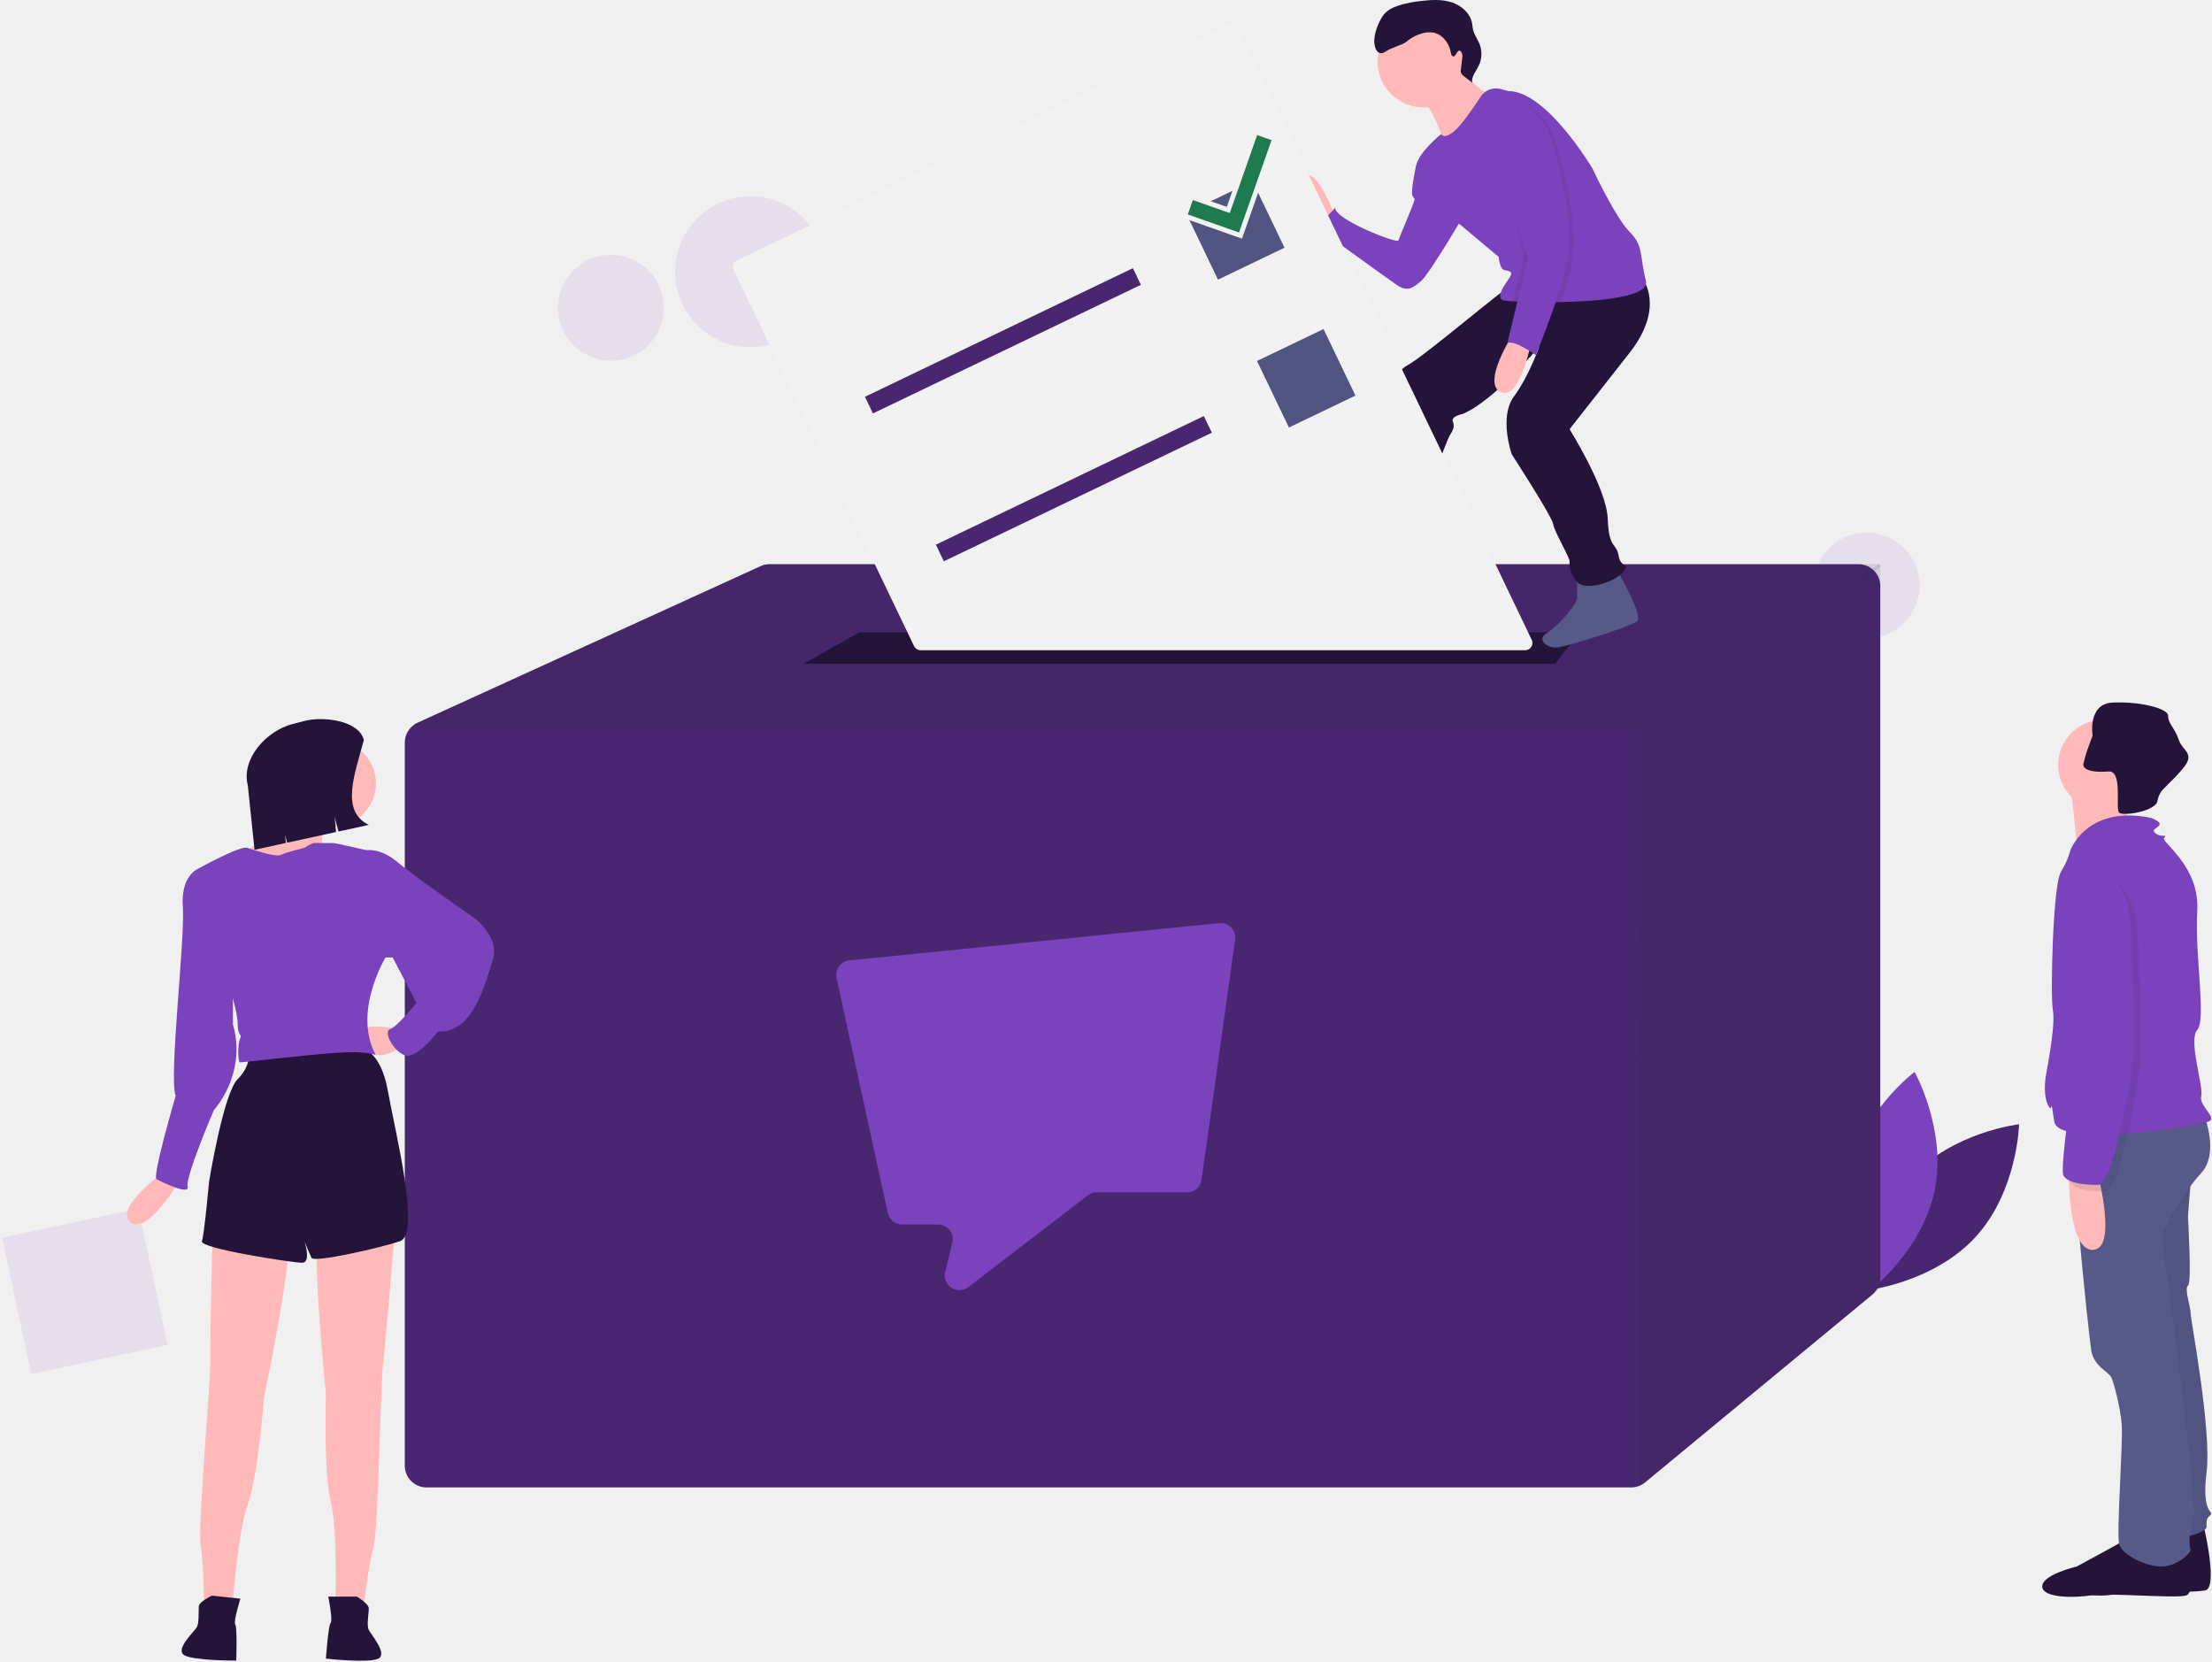
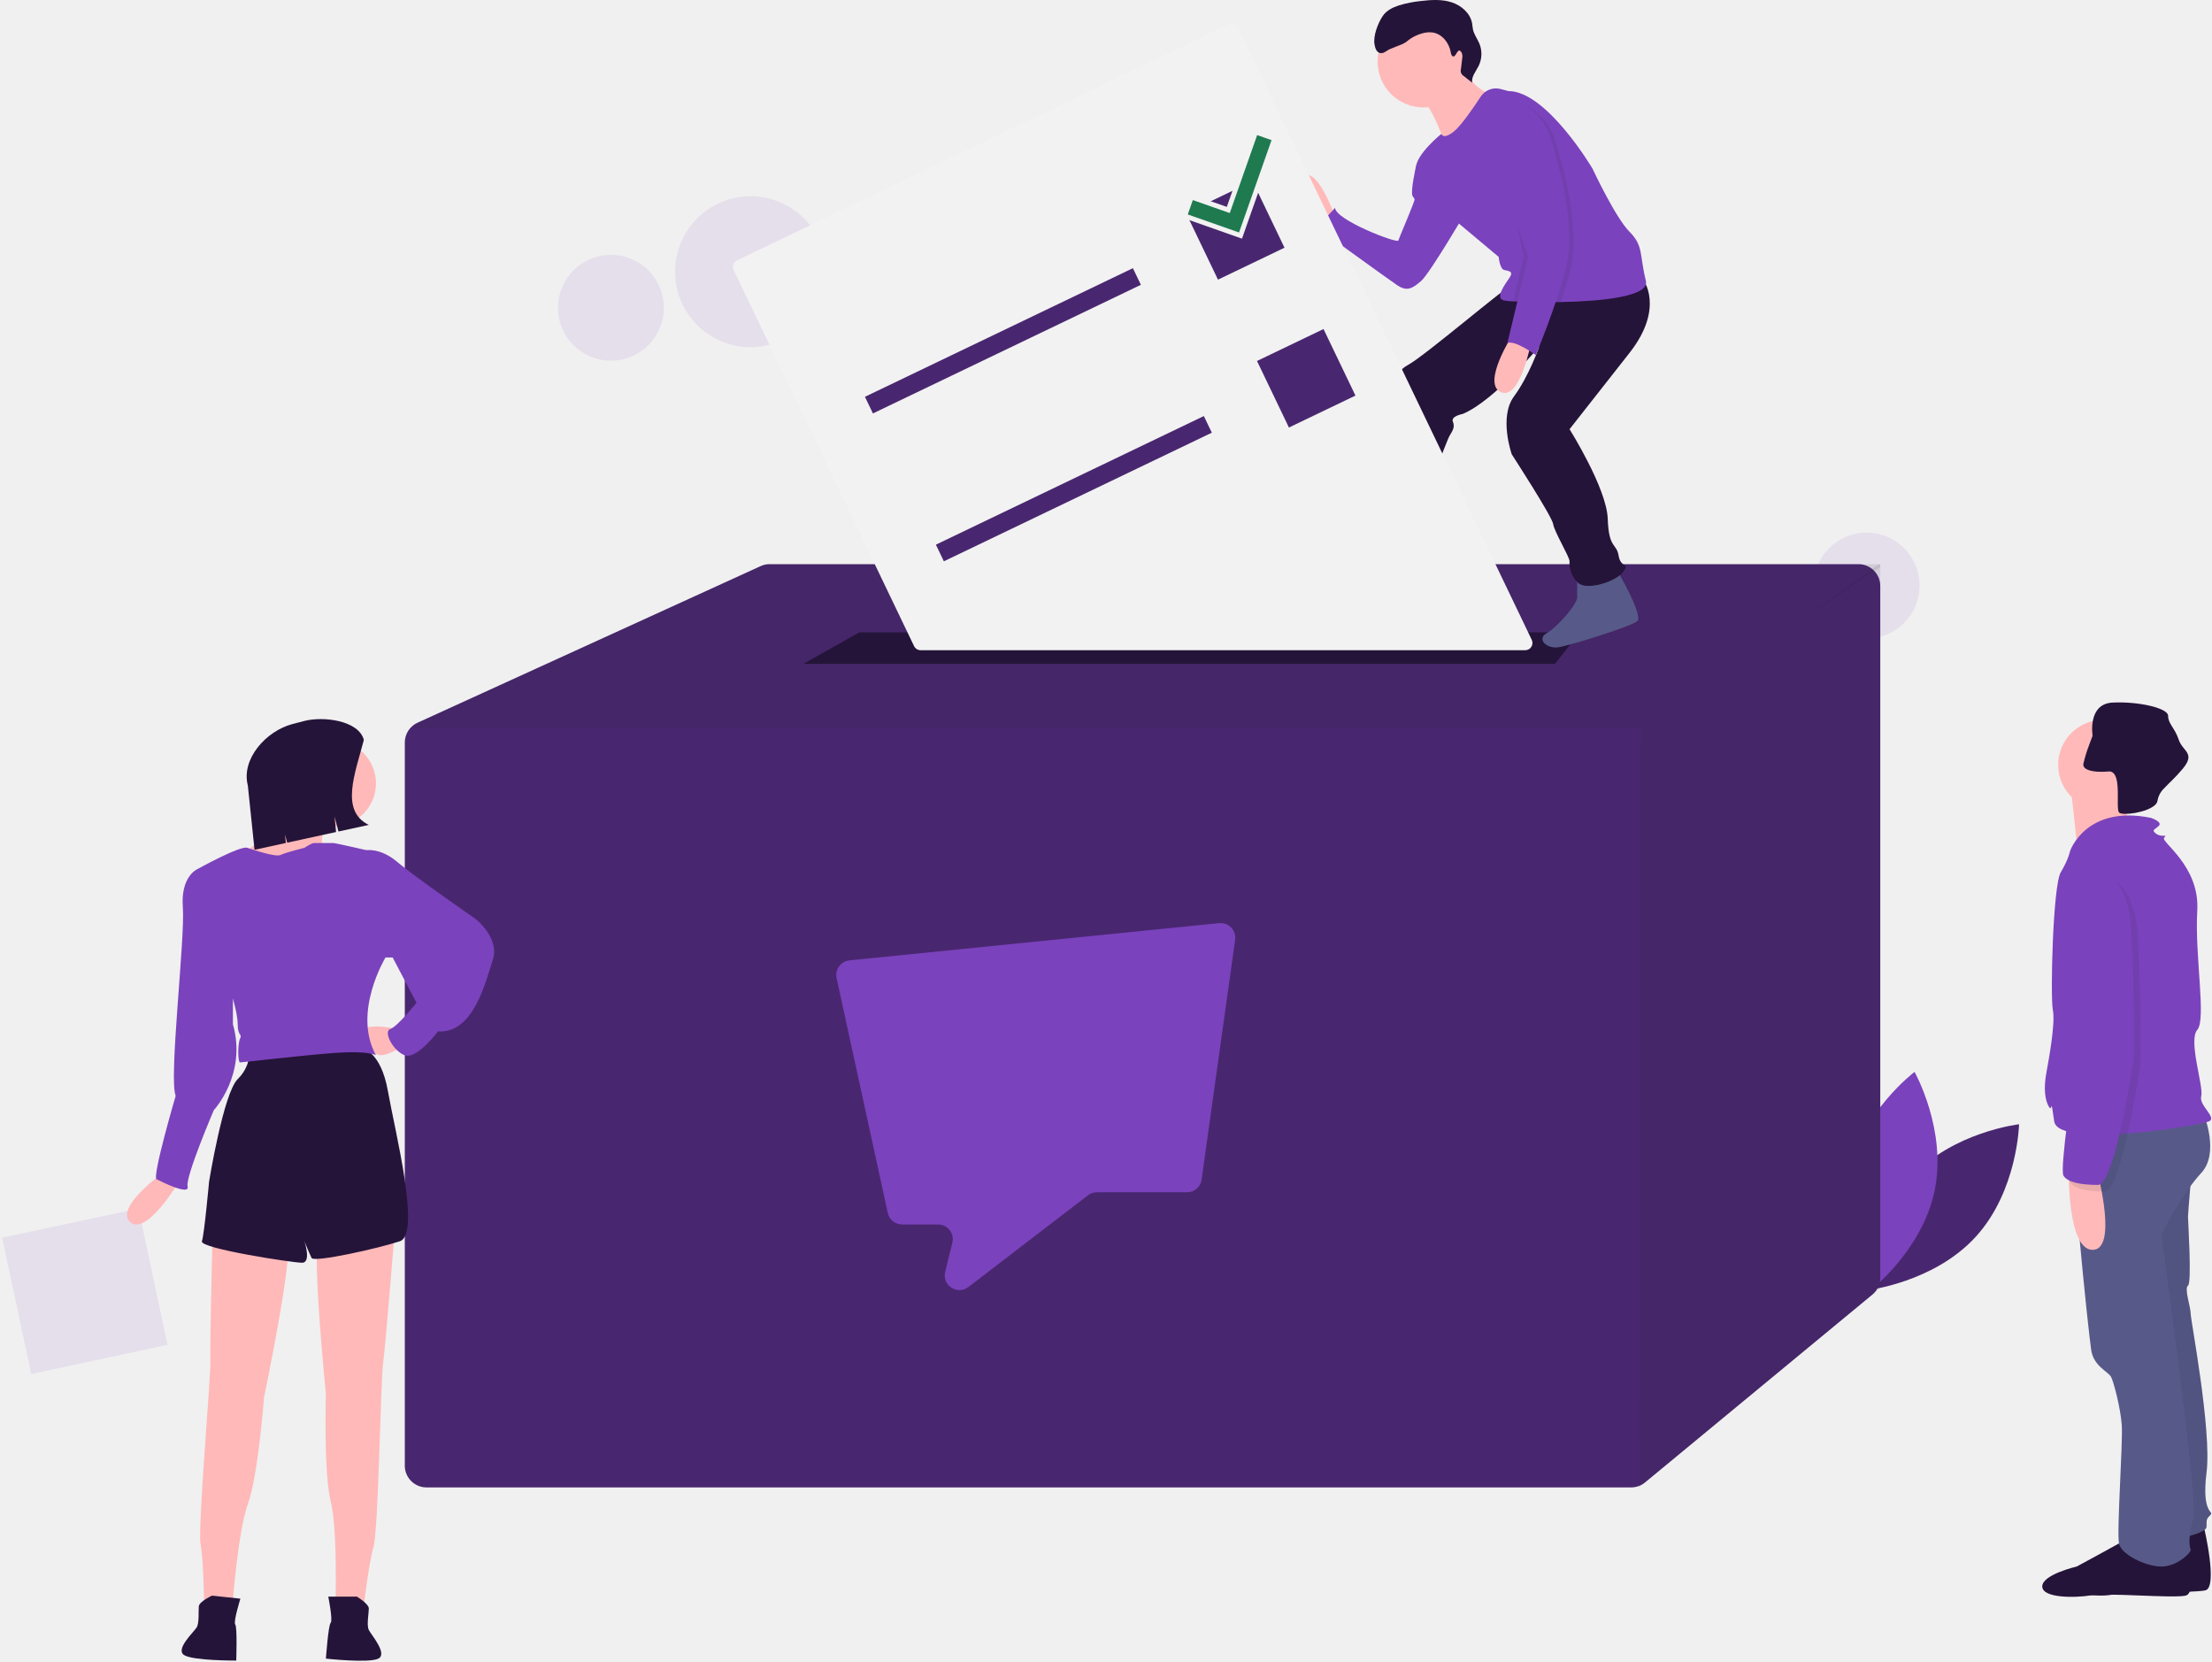
<svg xmlns="http://www.w3.org/2000/svg" width="916" height="688" viewBox="0 0 916 688" fill="none">
  <g clip-path="url(#clip0_84_8)">
    <path d="M772.978 264.346C785.084 264.346 794.898 254.532 794.898 242.425C794.898 230.319 785.084 220.505 772.978 220.505C760.872 220.505 751.058 230.319 751.058 242.425C751.058 254.532 760.872 264.346 772.978 264.346Z" fill="#E5DFEC" />
    <path d="M310.81 143.749C328.068 143.749 342.058 129.759 342.058 112.501C342.058 95.243 328.068 81.253 310.81 81.253C293.552 81.253 279.562 95.243 279.562 112.501C279.562 129.759 293.552 143.749 310.81 143.749Z" fill="#E5DFEC" />
    <path d="M252.978 149.346C265.084 149.346 274.898 139.532 274.898 127.425C274.898 115.319 265.084 105.505 252.978 105.505C240.872 105.505 231.058 115.319 231.058 127.425C231.058 139.532 240.872 149.346 252.978 149.346Z" fill="#E5DFEC" />
    <path d="M791.337 487.549C774.017 506.512 773.388 534.134 773.388 534.134C773.388 534.134 800.84 531.012 818.161 512.05C835.481 493.088 836.109 465.466 836.109 465.466C836.109 465.466 808.657 468.587 791.337 487.549Z" fill="#492770" />
    <path d="M801.121 493.006C795.88 518.147 773.849 534.821 773.849 534.821C773.849 534.821 760.316 510.733 765.556 485.592C770.797 460.451 792.828 443.777 792.828 443.777C792.828 443.777 806.362 467.865 801.121 493.006Z" fill="#7B42BD" />
    <path d="M769.626 233.581C774.596 233.581 778.626 237.61 778.626 242.581V529.05C778.626 531.735 777.427 534.279 775.358 535.989L681.218 613.757C679.605 615.089 677.578 615.818 675.486 615.818H176.626C171.655 615.818 167.626 611.789 167.626 606.818V307.417C167.626 303.892 169.683 300.692 172.89 299.229L314.976 234.393C316.149 233.858 317.423 233.581 318.712 233.581H769.626Z" fill="#492770" />
-     <path opacity="0.1" d="M777.843 233.581C778.275 233.581 778.626 233.932 778.626 234.364V234.364C778.626 234.625 778.496 234.869 778.278 235.015L742.762 258.788L678.975 301.462C678.811 301.572 678.617 301.631 678.419 301.631H172.226C171.152 301.631 170.833 300.167 171.811 299.721L316.558 233.671C316.688 233.612 316.83 233.581 316.973 233.581H777.843Z" fill="#202124" />
+     <path opacity="0.1" d="M777.843 233.581C778.275 233.581 778.626 233.932 778.626 234.364C778.626 234.625 778.496 234.869 778.278 235.015L742.762 258.788L678.975 301.462C678.811 301.572 678.617 301.631 678.419 301.631H172.226C171.152 301.631 170.833 300.167 171.811 299.721L316.558 233.671C316.688 233.612 316.83 233.581 316.973 233.581H777.843Z" fill="#202124" />
    <path opacity="0.1" d="M778.626 233.581V533.289L678.723 615.818L679.447 300.907L742.762 258.788L778.047 233.581H778.626Z" fill="#202124" />
    <path d="M643.974 274.845H332.683L355.849 261.814H654.11L643.974 274.845Z" fill="#251439" />
    <path d="M912.64 632.12C912.64 632.12 918.675 657.356 913.189 658.453C907.703 659.55 880.821 659.196 874.237 660.293C867.654 661.391 853.939 659.55 853.939 654.613C853.939 649.675 868.203 646.384 868.203 646.384C868.203 646.384 888.501 635.411 889.05 634.863C889.599 634.314 912.64 632.12 912.64 632.12Z" fill="#251439" />
    <path d="M907.703 483.445C907.703 483.445 906.057 502.098 906.057 503.743C906.057 505.389 907.703 531.174 906.057 532.271C904.411 533.369 907.154 541.049 907.154 543.792C907.154 546.535 915.932 592.071 913.738 609.626C911.543 627.182 917.029 625.536 915.384 627.182C913.738 628.828 913.738 628.828 913.738 632.12C913.738 635.411 896.182 638.154 896.182 638.154L876.98 516.91L886.856 480.702L907.703 483.445Z" fill="#575A89" />
    <path opacity="0.1" d="M907.703 483.445C907.703 483.445 906.057 502.098 906.057 503.743C906.057 505.389 907.703 531.174 906.057 532.271C904.411 533.369 907.154 541.049 907.154 543.792C907.154 546.535 915.932 592.071 913.738 609.626C911.543 627.182 917.029 625.536 915.384 627.182C913.738 628.828 913.738 628.828 913.738 632.12C913.738 635.411 896.182 638.154 896.182 638.154L876.98 516.91L886.856 480.702L907.703 483.445Z" fill="#202124" />
    <path d="M904.96 639.8C904.96 639.8 910.446 659.55 904.96 660.647C899.474 661.745 872.592 659.391 866.008 660.488C859.425 661.585 845.709 661.745 845.709 656.807C845.709 651.87 859.973 648.578 859.973 648.578C859.973 648.578 880.272 637.606 880.821 637.057C881.369 636.508 904.96 639.8 904.96 639.8Z" fill="#251439" />
    <path d="M912.64 461.5C912.64 461.5 919.224 477.41 911.543 485.639C903.863 493.868 895.085 510.327 895.085 511.424C895.085 512.521 910.446 621.696 908.252 628.828C906.057 635.96 906.606 640.349 907.154 641.446C907.703 642.543 901.668 648.578 895.085 648.578C888.501 648.578 878.626 643.64 877.529 639.252C876.432 634.863 879.175 597.008 878.626 589.876C878.078 582.744 875.335 572.32 874.237 570.126C873.14 567.931 867.105 565.737 866.008 559.154C864.911 552.57 856.133 468.632 858.876 465.889C861.619 463.146 912.64 461.5 912.64 461.5Z" fill="#575A89" />
    <path d="M870.946 335.318C881.247 335.318 889.599 326.967 889.599 316.665C889.599 306.364 881.247 298.013 870.946 298.013C860.644 298.013 852.293 306.364 852.293 316.665C852.293 326.967 860.644 335.318 870.946 335.318Z" fill="#FFB9B9" />
    <path d="M882.467 325.992C882.467 325.992 878.626 346.291 881.369 348.485C884.112 350.68 860.522 353.971 860.522 353.971C860.522 353.971 857.779 327.089 857.23 324.346C856.682 321.603 882.467 325.992 882.467 325.992Z" fill="#FFB9B9" />
    <path d="M857.23 352.325C857.23 352.325 863.814 333.124 890.696 338.61C890.696 338.61 895.633 340.256 893.987 341.902C892.342 343.548 890.696 343.548 892.89 345.193C895.085 346.839 897.828 345.193 896.182 346.839C894.536 348.485 910.995 358.36 909.897 377.013C908.8 395.666 913.738 422 909.897 426.389C906.057 430.777 912.64 449.979 911.543 453.819C910.446 457.66 918.127 462.597 914.835 464.243C911.543 465.889 852.293 475.764 850.647 464.243C849.001 452.722 850.098 460.951 848.452 458.208C846.807 455.465 846.258 450.528 847.355 444.493C848.452 438.458 851.196 423.645 850.098 418.159C849.001 412.673 850.098 366.589 853.39 361.103C856.682 355.617 857.23 352.325 857.23 352.325Z" fill="#7B42BD" />
    <path d="M868.751 486.188C868.751 486.188 876.98 517.459 866.557 517.459C856.133 517.459 856.682 485.09 856.682 485.09L868.751 486.188Z" fill="#FFB9B9" />
    <path d="M862.716 316.665C862.716 318.256 865.021 319.266 868.592 319.496H868.598C870.112 319.582 871.63 319.553 873.14 319.408C875.422 319.2 876.366 321.345 876.756 324.176C877.392 328.845 876.503 335.39 877.529 336.416C878.945 337.831 889.264 336.41 892.49 333.201C892.992 332.75 893.327 332.143 893.439 331.478C893.777 329.518 894.744 327.722 896.193 326.359C898.097 324.28 900.807 321.976 903.863 318.311C909.349 311.728 903.863 311.179 902.217 306.242C900.571 301.304 897.828 299.658 897.828 296.367C897.828 293.075 885.21 290.332 874.786 290.88C864.362 291.429 866.557 304.596 866.557 304.596C866.557 304.596 865.937 306.187 865.196 308.239C864.194 310.813 863.38 313.457 862.76 316.15C862.735 316.32 862.72 316.493 862.716 316.665Z" fill="#251439" />
    <path opacity="0.1" d="M864.911 360.555C864.911 360.555 883.564 359.457 885.21 386.888C886.855 414.319 886.307 440.104 886.307 440.653C886.307 441.201 878.626 493.32 871.494 493.32C864.362 493.32 858.876 492.223 857.23 489.479C855.584 486.736 861.619 447.236 861.619 447.236C861.619 447.236 864.362 405.541 859.973 392.374C855.584 379.208 855.036 362.201 864.911 360.555Z" fill="#202124" />
    <path d="M862.168 357.812C862.168 357.812 880.821 356.714 882.467 384.145C884.112 411.576 883.564 437.361 883.564 437.91C883.564 438.458 875.883 490.577 868.751 490.577C861.619 490.577 856.133 489.479 854.487 486.736C852.841 483.993 858.876 444.493 858.876 444.493C858.876 444.493 861.619 402.798 857.23 389.631C852.841 376.465 852.293 359.457 862.168 357.812Z" fill="#7B42BD" />
    <path d="M552.861 89.641C552.861 89.641 544.732 66.609 538.861 73.835C532.99 81.061 547.894 93.254 547.894 93.254L552.861 89.641Z" fill="#FFB9B9" />
    <path d="M591.248 67.061L586.358 68.873C586.358 68.873 584.023 79.254 584.926 81.061C585.829 82.867 586.281 81.512 584.926 85.125C583.571 88.738 579.507 98.222 579.055 99.577C578.603 100.932 552.861 90.996 552.861 86.028C552.861 86.028 547.442 92.351 544.732 93.706C544.732 93.706 574.539 115.383 578.603 118.093C582.668 120.803 584.926 119.448 588.539 116.287C592.152 113.125 607.506 86.932 607.506 86.932L591.248 67.061Z" fill="#7B42BD" />
    <path d="M578.152 227.384C578.152 227.384 578.603 232.351 579.507 232.803C580.41 233.255 587.184 244.545 579.507 246.803C571.829 249.061 567.313 248.158 565.507 249.061C563.7 249.964 532.087 251.771 531.636 246.803C531.184 241.835 546.99 240.932 546.99 240.932C546.99 240.932 561.442 231.448 563.7 226.48C565.958 221.513 578.152 227.384 578.152 227.384Z" fill="#251439" />
    <path d="M669.829 236.416C669.829 236.416 680.668 254.932 677.958 257.19C675.249 259.448 648.86 267.677 644.991 268.029C640.023 268.48 636.41 264.416 640.474 262.158C644.539 259.9 653.12 250.416 653.12 247.255V239.125L669.829 236.416Z" fill="#575A89" />
    <path d="M680.216 115.383C680.216 115.383 689.7 127.125 674.797 146.093L649.958 177.706C649.958 177.706 665.313 202.093 665.765 214.738C666.216 227.384 669.378 224.674 670.281 230.093C671.184 235.513 675.249 232.803 672.087 236.867C668.926 240.932 657.184 244.545 653.571 241.384C652.328 240.247 651.358 238.844 650.732 237.28C650.107 235.716 649.842 234.032 649.958 232.351C649.958 230.545 643.636 220.158 643.184 216.996C642.732 213.835 626.023 188.093 626.023 188.093C626.023 188.093 620.603 172.738 626.926 164.158C633.249 155.577 637.427 143.407 637.427 143.407C637.427 143.407 618.797 165.964 605.7 171.383C605.7 171.383 600.732 172.287 601.636 174.545C602.539 176.803 601.636 178.158 600.281 180.416C598.926 182.674 589.442 208.867 586.281 215.642C583.119 222.416 584.474 226.48 580.861 228.738C577.248 230.996 560.99 229.19 560.99 226.932C560.99 224.674 563.248 218.803 564.603 215.642C565.958 212.48 576.797 175.9 575.894 169.577C574.99 163.254 576.345 154.674 583.119 151.061C589.894 147.448 624.216 118.093 626.023 118.093C627.829 118.093 680.216 115.383 680.216 115.383Z" fill="#251439" />
    <path d="M589.442 44.48C599.918 44.48 608.41 35.988 608.41 25.512C608.41 15.037 599.918 6.544 589.442 6.544C578.966 6.544 570.474 15.037 570.474 25.512C570.474 35.988 578.966 44.48 589.442 44.48Z" fill="#FFB9B9" />
    <path d="M604.797 27.319C604.797 27.319 610.668 37.706 617.894 39.061C625.12 40.416 598.926 61.19 598.926 61.19C598.926 61.19 592.603 41.319 587.184 40.416C581.764 39.512 604.797 27.319 604.797 27.319Z" fill="#FFB9B9" />
    <path d="M586.281 69.77C586.281 75.641 603.894 92.351 603.894 92.351L620.603 106.351C620.603 106.351 621.055 111.319 622.861 111.77C624.668 112.222 626.926 112.222 625.12 114.932C623.313 117.641 618.797 123.512 622.861 124.416C624.087 124.602 625.322 124.72 626.56 124.768C627.644 124.831 628.918 124.89 630.349 124.944C633.691 125.061 637.873 125.138 642.403 125.107C643.69 125.102 645 125.087 646.332 125.061C663.407 124.723 683.188 122.758 681.571 116.287C678.862 105.448 680.668 101.835 674.797 95.964C668.926 90.093 659.442 69.77 659.442 69.77C659.442 69.77 640.474 37.706 624.668 37.706L621.385 36.843C619.859 36.441 618.246 36.529 616.773 37.095C615.3 37.661 614.043 38.675 613.179 39.995C610.009 44.823 605.009 52.076 602.087 54.415C597.571 58.028 596.867 55.436 596.867 55.436C596.867 55.436 586.281 63.899 586.281 69.77Z" fill="#7B42BD" />
    <path d="M626.474 138.416C626.474 138.416 613.378 158.738 621.507 162.351C629.636 165.964 634.152 141.125 634.152 141.125L626.474 138.416Z" fill="#FFB9B9" />
-     <path d="M601.842 23.37C601.114 23.278 600.884 22.359 600.761 21.636C600.105 17.762 597.218 14.088 593.339 13.463C591.856 13.266 590.349 13.387 588.917 13.819C586.865 14.382 584.94 15.33 583.242 16.612C582.412 17.371 581.451 17.974 580.407 18.393C579.695 18.602 576.673 19.945 575.967 20.173C574.414 20.672 573.13 22.297 571.531 21.976C570.001 21.668 569.42 19.821 569.174 18.28C568.614 14.77 570.623 9.532 572.621 6.592C574.137 4.36 576.702 3.076 579.267 2.241C582.272 1.329 585.36 0.715 588.485 0.409C592.704 -0.089 597.074 -0.353 601.117 0.951C605.16 2.255 608.842 5.445 609.597 9.626C609.754 10.497 609.783 11.389 609.976 12.252C610.446 14.36 611.84 16.131 612.653 18.13C613.24 19.599 613.512 21.174 613.453 22.755C613.393 24.335 613.003 25.886 612.308 27.306C611.182 29.571 609.224 31.747 609.646 34.241L606.161 31.493C605.658 31.207 605.267 30.756 605.056 30.217C604.844 29.678 604.824 29.083 604.998 28.53L605.505 24.167C605.68 23.376 605.601 22.55 605.279 21.807C603.729 19.101 603.056 23.523 601.842 23.37Z" fill="#251439" />
+     <path d="M601.842 23.37C601.114 23.278 600.884 22.359 600.761 21.636C600.105 17.762 597.218 14.088 593.339 13.463C591.856 13.266 590.349 13.387 588.917 13.819C586.865 14.382 584.94 15.33 583.242 16.612C582.412 17.371 581.451 17.975 580.407 18.393C579.695 18.602 576.673 19.945 575.967 20.173C574.414 20.672 573.13 22.297 571.531 21.976C570.001 21.668 569.42 19.821 569.174 18.28C568.614 14.77 570.623 9.532 572.621 6.592C574.137 4.36 576.702 3.076 579.267 2.241C582.272 1.329 585.36 0.715 588.485 0.409C592.704 -0.089 597.074 -0.353 601.117 0.951C605.16 2.255 608.842 5.445 609.597 9.626C609.754 10.497 609.783 11.389 609.976 12.252C610.446 14.36 611.84 16.131 612.653 18.13C613.24 19.599 613.512 21.174 613.453 22.755C613.393 24.335 613.003 25.886 612.308 27.306C611.182 29.571 609.224 31.747 609.646 34.241L606.161 31.493C605.658 31.207 605.267 30.756 605.056 30.217C604.844 29.678 604.824 29.083 604.998 28.53L605.505 24.167C605.68 23.376 605.601 22.55 605.279 21.807C603.729 19.101 603.056 23.523 601.842 23.37Z" fill="#251439" />
    <path opacity="0.1" d="M634.603 107.254L630.349 124.944C634.64 125.098 640.316 125.179 646.332 125.061C647.849 120.509 649.299 115.763 650.41 111.319C654.474 95.061 647.7 70.222 644.087 58.48C640.474 46.738 631.442 43.577 631.442 43.577C627.739 44.879 624.241 46.704 621.055 48.996C615.184 53.061 634.603 107.254 634.603 107.254Z" fill="#202124" />
    <path opacity="0.1" d="M630.991 106.351L626.56 124.768C627.644 124.831 628.918 124.89 630.349 124.944C633.691 125.061 637.873 125.138 642.403 125.107C644.033 120.27 645.609 115.167 646.797 110.416C650.862 94.157 644.087 69.319 640.474 57.577C636.862 45.835 628.958 58.706 628.958 58.706C628.958 58.706 632.12 51.028 626.249 55.093C620.378 59.157 630.991 106.351 630.991 106.351Z" fill="#202124" />
    <path d="M629.636 42.673C629.636 42.673 638.668 45.835 642.281 57.577C645.894 69.319 652.668 94.157 648.603 110.416C644.539 126.674 635.958 146.996 635.958 146.996C635.958 146.996 627.378 140.674 624.216 142.029L632.797 106.351C632.797 106.351 613.378 52.157 619.249 48.093C622.435 45.801 625.933 43.976 629.636 42.673Z" fill="#7B42BD" />
    <path d="M631.601 269.199C633.81 269.199 635.261 266.893 634.305 264.901L512.719 11.533C512.002 10.039 510.21 9.409 508.716 10.126L305.205 107.787C303.711 108.504 303.081 110.296 303.798 111.79L378.519 267.497C379.018 268.537 380.07 269.199 381.224 269.199H631.601Z" fill="#F2F2F2" />
    <path d="M469.139 111.03L358.174 164.28L361.479 171.167L472.444 117.917L469.139 111.03Z" fill="#492770" />
    <path d="M498.518 172.252L387.553 225.502L390.858 232.389L501.823 179.139L498.518 172.252Z" fill="#492770" />
-     <path d="M518.7 75.007L491.15 88.228L504.37 115.778L531.92 102.557L518.7 75.007Z" fill="#515480" />
-     <path d="M548.079 136.229L520.529 149.45L533.75 177L561.3 163.779L548.079 136.229Z" fill="#515480" />
+     <path d="M518.7 75.007L491.15 88.228L504.37 115.778L531.92 102.557L518.7 75.007Z" fill="#492770" />
+     <path d="M548.079 136.229L520.529 149.45L533.75 177L561.3 163.779L548.079 136.229Z" fill="#492770" />
    <path d="M520.93 54.981L519.986 54.649L519.654 55.592L508.64 86.931L494.288 81.887L493.345 81.555L493.013 82.498L490.92 88.453L490.589 89.397L491.532 89.728L512.762 97.189L513.705 97.521L514.037 96.578L527.495 58.349L527.827 57.405L526.884 57.074L520.93 54.981Z" fill="#1F7A50" stroke="#F2F2F2" stroke-width="2" />
    <path d="M12.938 568.87L69.388 556.812L57.33 500.362L0.88 512.42L12.938 568.87Z" fill="#E5DFEC" />
    <path d="M67.818 485.279C67.818 485.279 47.084 500.089 53.995 506.013C60.907 511.937 74.73 488.241 74.73 488.241L67.818 485.279Z" fill="#FFB9B9" />
    <path d="M163.591 507.988C163.591 507.988 159.641 557.355 158.654 564.267C157.667 571.178 156.679 633.381 154.705 640.292C152.73 647.203 150.755 663.988 150.755 663.988H138.907C138.907 663.988 139.894 633.381 136.932 621.532C133.97 609.684 134.958 577.102 134.958 577.102C134.958 577.102 129.034 518.849 131.996 510.95C134.958 503.051 163.591 507.988 163.591 507.988Z" fill="#FFB9B9" />
    <path d="M147.793 661.026C147.793 661.026 152.73 663.988 152.73 665.963C152.73 667.938 151.742 672.874 152.73 674.849C153.717 676.824 160.629 684.723 156.679 686.697C152.73 688.672 134.958 686.697 134.958 686.697C134.958 686.697 135.945 672.874 136.932 671.887C137.92 670.9 135.945 661.026 135.945 661.026H147.793Z" fill="#251439" />
    <path d="M88.114 506.778C88.114 506.778 86.859 556.287 87.116 563.264C87.372 570.241 81.825 632.203 83.063 639.284C84.302 646.364 84.504 663.264 84.504 663.264L96.286 664.508C96.286 664.508 98.517 633.965 102.707 622.494C106.896 611.022 109.334 578.516 109.334 578.516C109.334 578.516 121.34 521.206 119.223 513.04C117.107 504.874 88.114 506.778 88.114 506.778Z" fill="#FFB9B9" />
    <path d="M87.76 660.629C87.76 660.629 82.54 663.057 82.333 665.02C82.125 666.984 82.589 671.997 81.4 673.857C80.211 675.718 72.508 682.847 76.229 685.226C79.949 687.604 97.83 687.506 97.83 687.506C97.83 687.506 98.299 673.655 97.421 672.57C96.543 671.484 99.543 661.873 99.543 661.873L87.76 660.629Z" fill="#251439" />
    <path d="M149.768 433.937C149.768 433.937 157.667 434.925 160.629 451.709C163.591 468.494 174.451 510.95 165.565 513.912C156.679 516.874 130.021 522.798 129.034 520.823C128.046 518.849 126.072 513.912 126.072 513.912C126.072 513.912 129.034 522.798 125.084 522.798C121.135 522.798 82.628 516.874 83.616 513.912C84.603 510.95 86.578 489.228 86.578 489.228C86.578 489.228 92.502 452.697 98.426 446.773C100.14 445.127 101.471 443.123 102.325 440.905C103.178 438.687 103.532 436.308 103.363 433.937H149.768Z" fill="#251439" />
    <path d="M164.578 426.038C164.578 426.038 151.742 423.076 149.768 427.026C147.793 430.975 154.704 436.899 157.666 436.899C160.628 436.899 165.565 433.937 165.565 433.937L164.578 426.038Z" fill="#FFB9B9" />
    <path d="M137.92 342.114C147.735 342.114 155.692 334.157 155.692 324.342C155.692 314.527 147.735 306.57 137.92 306.57C128.104 306.57 120.147 314.527 120.147 324.342C120.147 334.157 128.104 342.114 137.92 342.114Z" fill="#FFB9B9" />
    <path d="M134.958 337.177C134.958 337.177 131.996 351 133.97 351C135.945 351 119.16 359.886 119.16 359.886L106.325 357.912L102.375 351.988C102.375 351.988 123.109 338.165 123.109 330.266C123.109 322.367 134.958 337.177 134.958 337.177Z" fill="#FFB9B9" />
    <path d="M126.072 351C126.072 351 129.033 349.026 130.021 349.026H137.92C138.907 349.026 151.742 351.988 151.742 351.988L159.641 396.418C159.641 396.418 145.818 419.127 155.692 436.899C155.692 436.899 152.73 434.924 138.907 435.912C125.084 436.899 100.401 439.861 99.413 439.861C98.426 439.861 98.426 431.962 99.413 429.988C100.401 428.013 98.426 429 98.426 424.064C98.426 419.127 95.464 410.241 95.464 410.241L81.641 359.886C81.641 359.886 99.413 350.013 102.375 351C105.337 351.988 114.223 354.95 116.198 353.962C118.173 352.975 126.072 351 126.072 351Z" fill="#7B42BD" />
    <path d="M148.78 352.975L151.742 351.988C151.742 351.988 157.666 351 164.578 356.924C171.489 362.848 197.16 380.621 197.16 380.621C197.16 380.621 207.034 388.519 204.072 397.405C201.11 406.292 196.173 428.013 181.363 427.026C181.363 427.026 172.477 438.874 167.54 436.899C162.603 434.925 158.654 427.026 161.616 426.038C164.578 425.051 172.477 415.178 172.477 415.178L162.603 396.418H159.641L148.78 390.494L148.78 352.975Z" fill="#7B42BD" />
    <path d="M89.54 358.899L81.641 359.886C81.641 359.886 74.73 362.848 75.717 375.684C76.704 388.519 69.793 446.773 72.755 453.684C72.755 453.684 62.882 487.254 64.856 488.241C66.831 489.228 78.679 495.152 77.692 491.203C76.704 487.254 88.552 459.608 88.552 459.608C88.552 459.608 102.375 444.798 96.451 424.064V407.279L89.54 358.899Z" fill="#7B42BD" />
    <path d="M152.711 341.524L140.159 344.259L138.546 338.078L139.166 344.475L118.918 348.886L118.027 345.475L118.369 349.006L105.4 351.831L102.626 325.199C99.774 314.271 110.184 302.623 121.112 299.771L125.96 298.506C133.986 296.411 148.576 298.316 150.671 306.342C147.005 320.336 140.754 335.678 152.711 341.524Z" fill="#251439" />
    <path d="M367.632 502.162L346.442 404.954C345.669 401.408 348.157 397.98 351.769 397.616L504.85 382.2C508.768 381.805 512.02 385.185 511.475 389.085L497.588 488.388C497.169 491.389 494.602 493.621 491.572 493.621H454.217C452.88 493.621 451.58 494.062 450.52 494.876L401.011 532.856C396.46 536.346 390.053 532.168 391.411 526.596L394.372 514.457C395.305 510.631 392.408 506.943 388.471 506.943H373.567C370.711 506.943 368.24 504.953 367.632 502.162Z" fill="#7B42BD" />
  </g>
  <defs>
    <clipPath id="clip0_84_8">
      <rect width="914.817" height="687.575" fill="white" transform="translate(0.879883)" />
    </clipPath>
  </defs>
</svg>
